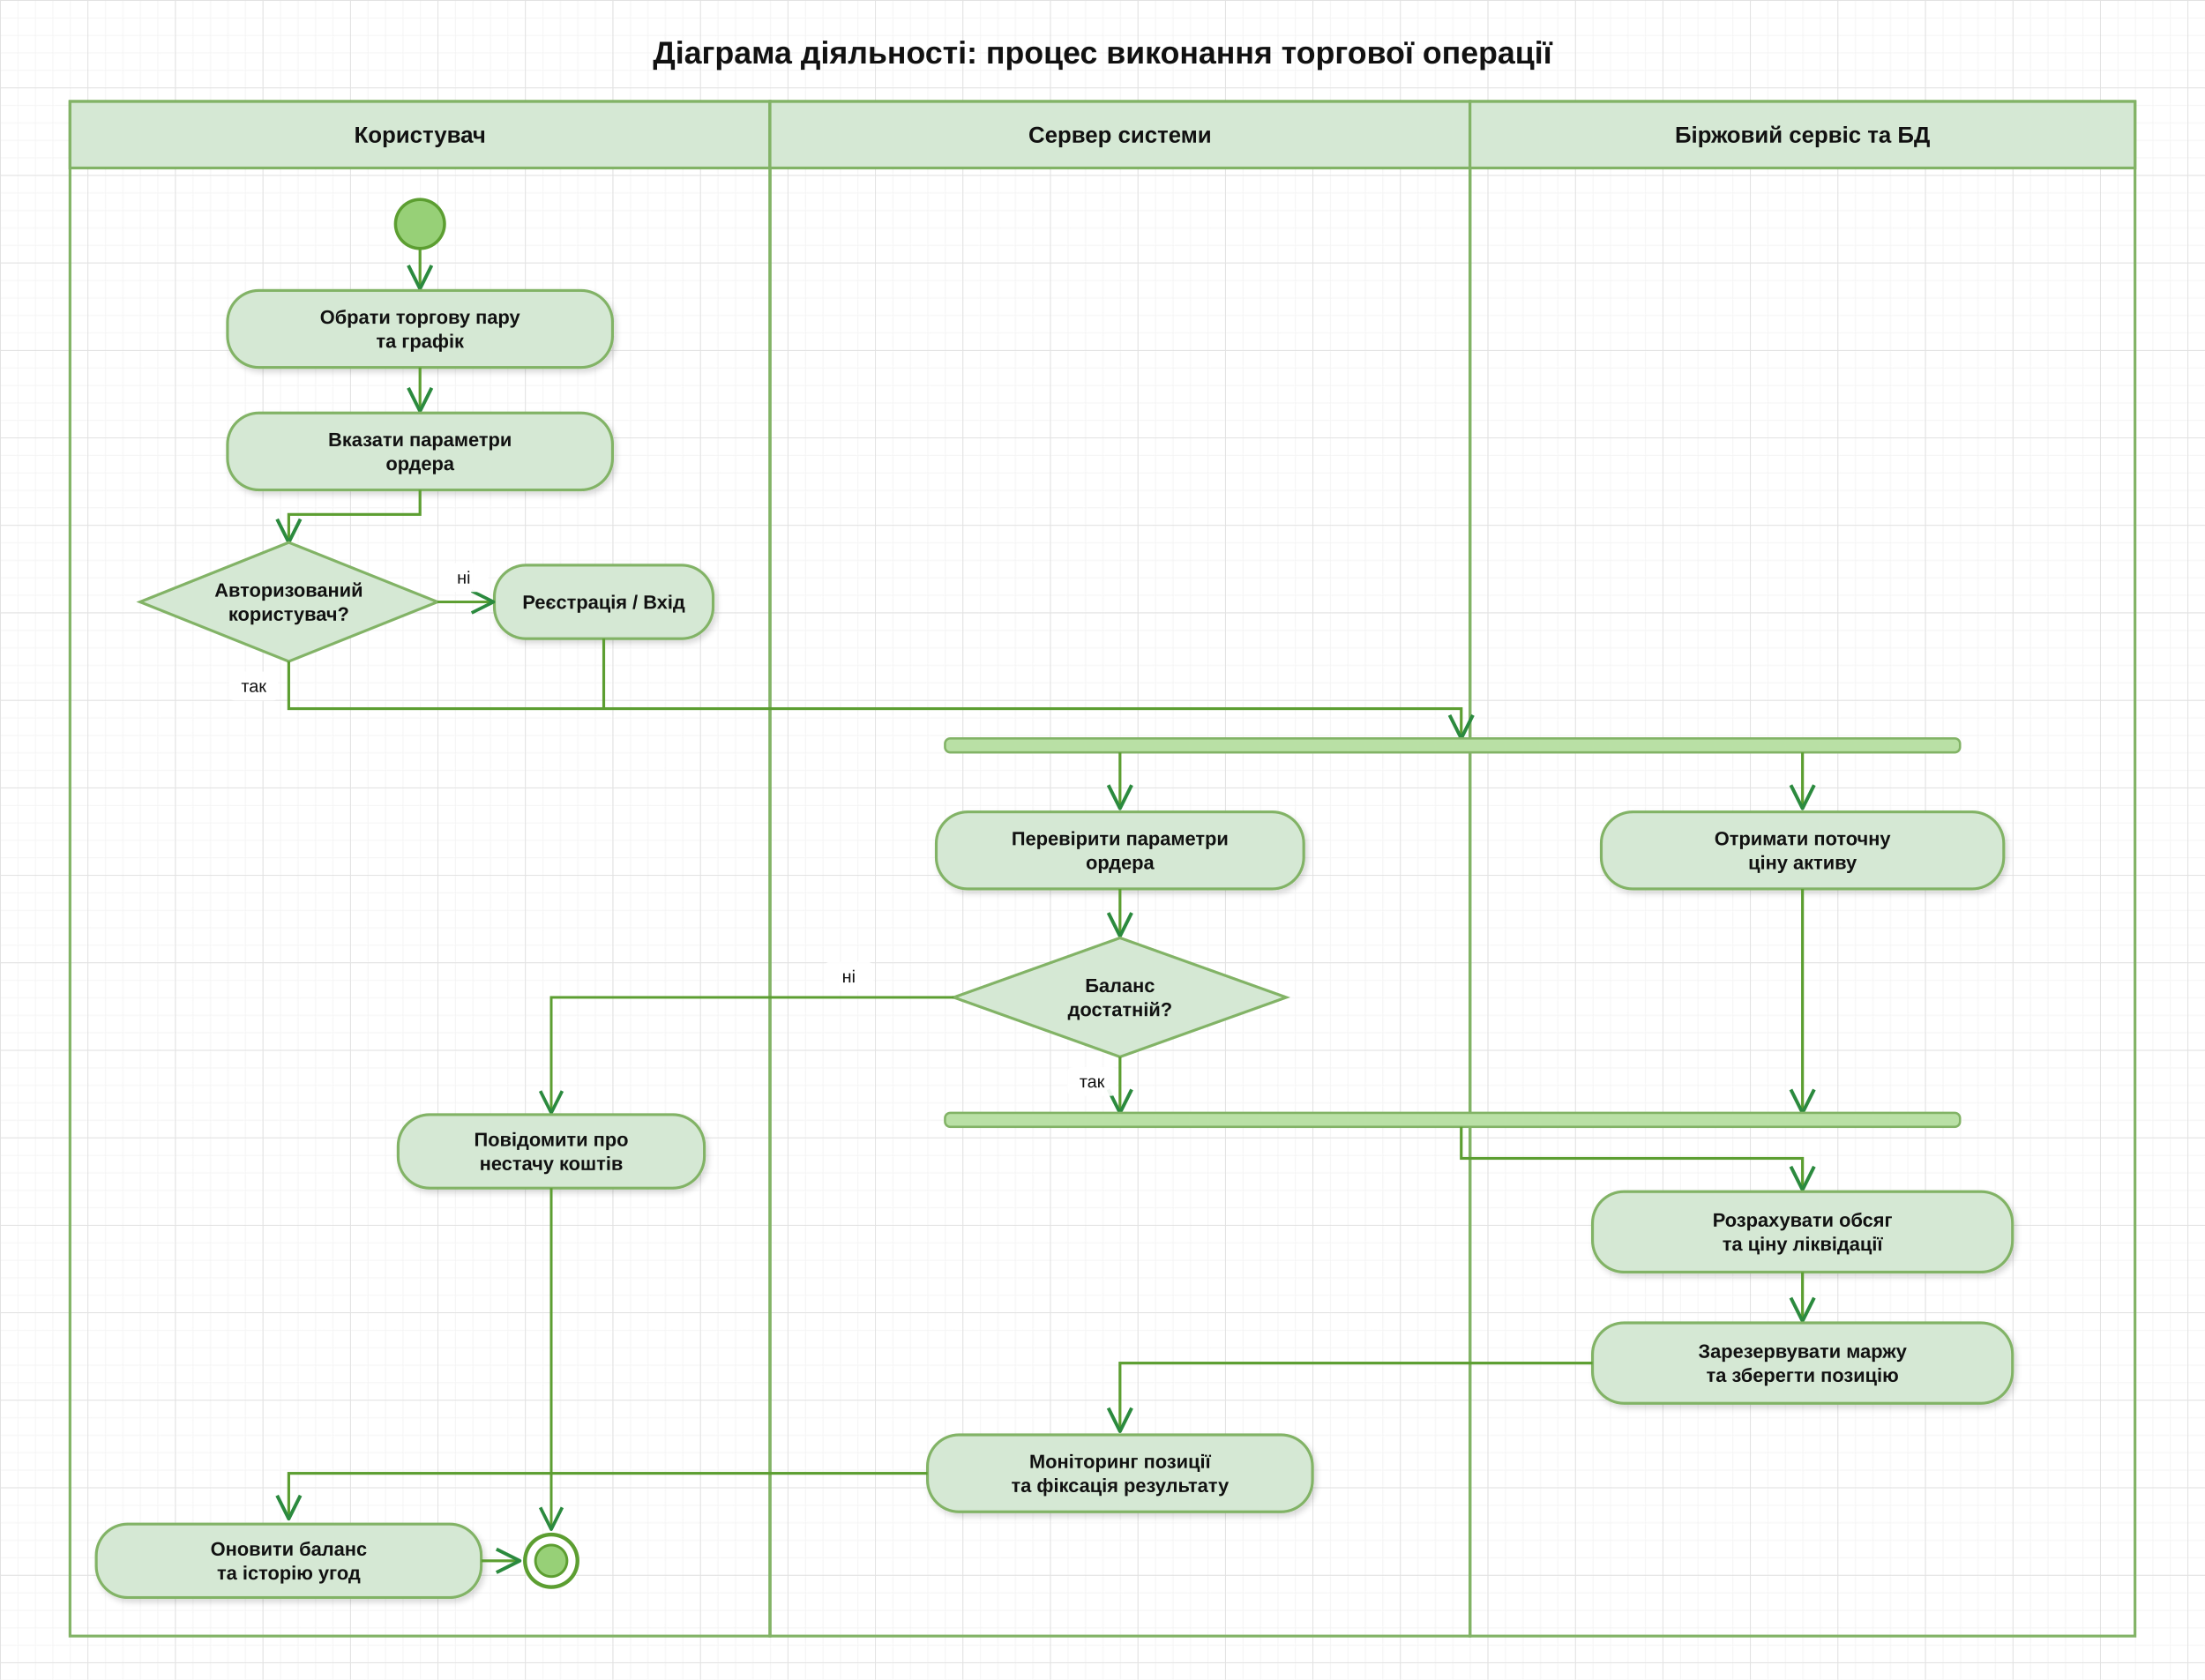
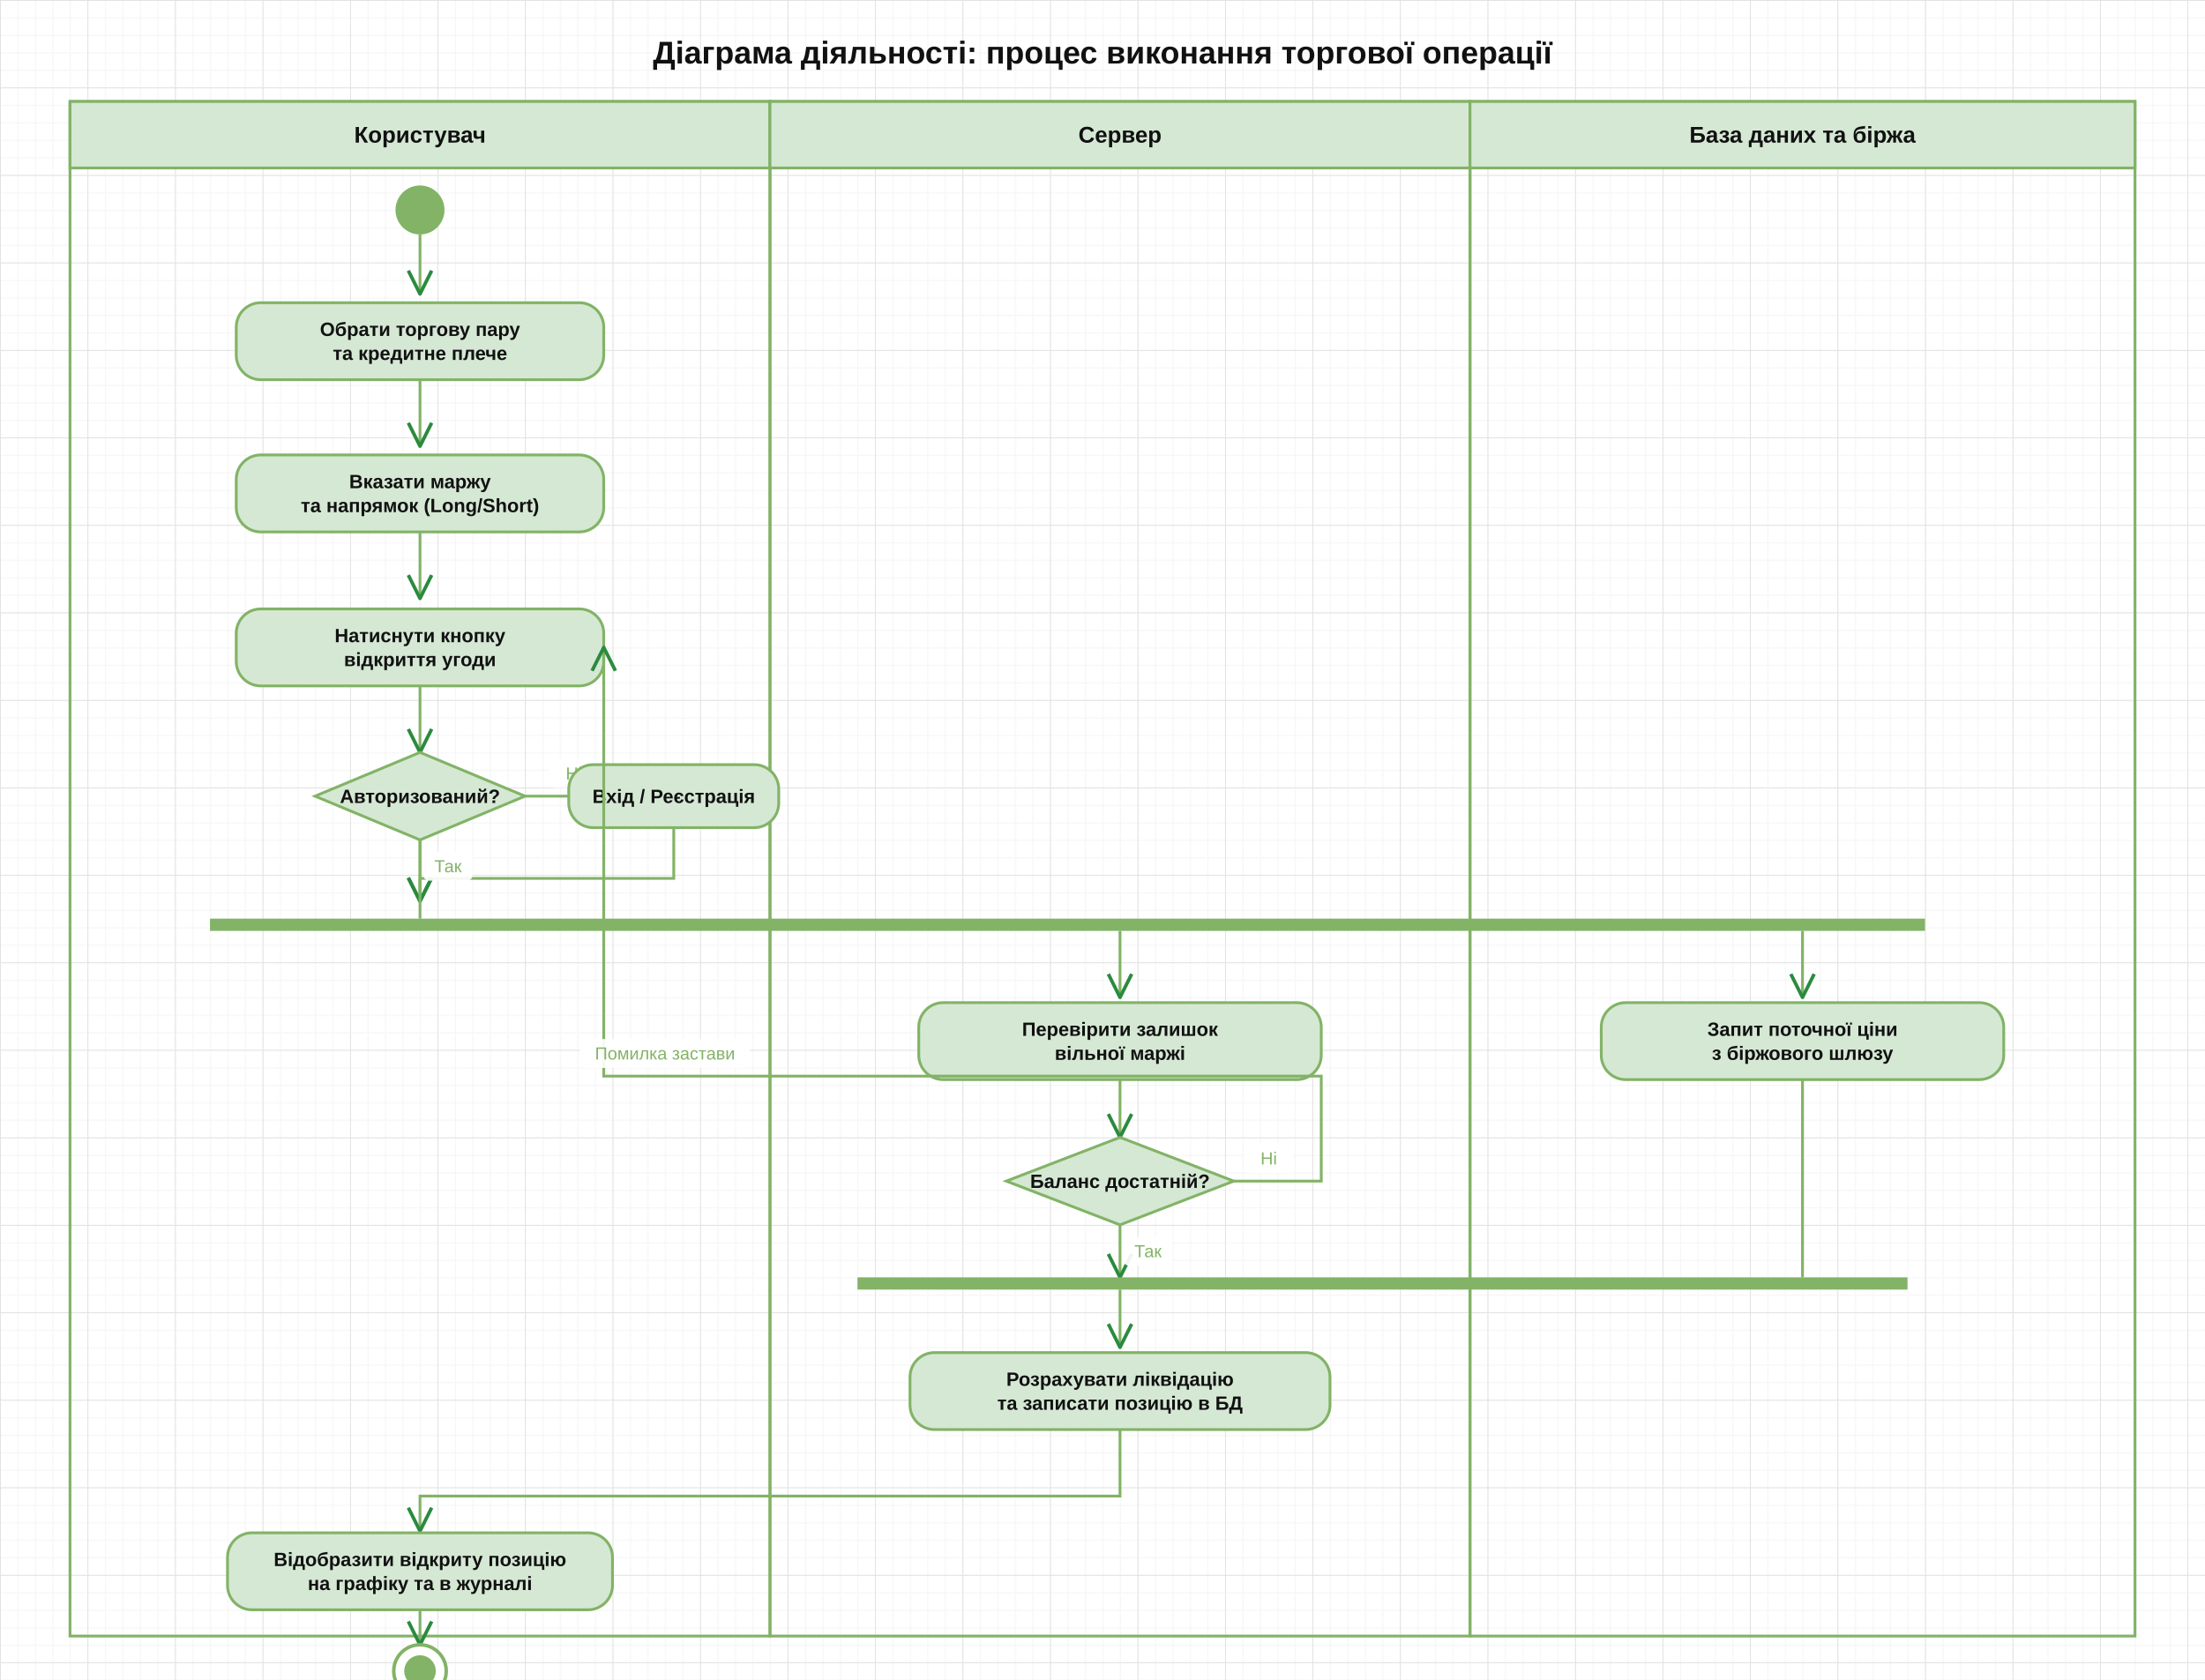
<svg xmlns="http://www.w3.org/2000/svg" width="1260" height="960" viewBox="0 0 1260 960" font-family="Arial, Helvetica, sans-serif">
  <defs>
    <pattern id="smallGrid" width="10" height="10" patternUnits="userSpaceOnUse">
      <path d="M 10 0 L 0 0 0 10" fill="none" stroke="#f0f0f0" stroke-width="0.6" />
    </pattern>
    <pattern id="grid" width="50" height="50" patternUnits="userSpaceOnUse">
      <rect width="50" height="50" fill="url(#smallGrid)" />
      <path d="M 50 0 L 0 0 0 50" fill="none" stroke="#e2e2e2" stroke-width="1" />
    </pattern>
    <filter id="dropShadow" x="-10%" y="-10%" width="125%" height="125%">
      <feDropShadow dx="1.5" dy="2" stdDeviation="1.5" flood-color="#000000" flood-opacity="0.15" />
    </filter>
    <marker id="vee-blue" viewBox="0 0 12 12" refX="11" refY="6" markerWidth="10" markerHeight="10" orient="auto-start-reverse">
      <path d="M 1 1 L 11 6 L 1 11" fill="none" stroke="#2b7889" stroke-width="1.5" stroke-linejoin="round" />
    </marker>
    <marker id="arrow-blue" viewBox="0 0 12 12" refX="11" refY="6" markerWidth="9" markerHeight="9" orient="auto-start-reverse">
      <path d="M 1 2 L 11 6 L 1 10 z" fill="#2b7889" stroke="#2b7889" stroke-width="1" />
    </marker>
    <marker id="hollow-blue" viewBox="0 0 14 14" refX="13" refY="7" markerWidth="12" markerHeight="12" orient="auto-start-reverse">
      <path d="M 1 1 L 13 7 L 1 13 z" fill="#ffffff" stroke="#2b7889" stroke-width="1.5" />
    </marker>
    <marker id="diamond-filled-blue" viewBox="0 0 16 12" refX="1" refY="6" markerWidth="14" markerHeight="10" orient="auto">
      <path d="M 1 6 L 8 1 L 15 6 L 8 11 z" fill="#2b7889" stroke="#2b7889" stroke-width="1.2" />
    </marker>
    <marker id="diamond-hollow-blue" viewBox="0 0 16 12" refX="1" refY="6" markerWidth="14" markerHeight="10" orient="auto">
      <path d="M 1 6 L 8 1 L 15 6 L 8 11 z" fill="#ffffff" stroke="#2b7889" stroke-width="1.3" />
    </marker>
    <marker id="vee-black" viewBox="0 0 12 12" refX="11" refY="6" markerWidth="10" markerHeight="10" orient="auto-start-reverse">
      <path d="M 1 1 L 11 6 L 1 11" fill="none" stroke="#333333" stroke-width="1.5" stroke-linejoin="round" />
    </marker>
    <marker id="arrow-black" viewBox="0 0 12 12" refX="11" refY="6" markerWidth="9" markerHeight="9" orient="auto-start-reverse">
      <path d="M 1 2 L 11 6 L 1 10 z" fill="#333333" stroke="#333333" stroke-width="1" />
    </marker>
    <marker id="hollow-black" viewBox="0 0 14 14" refX="13" refY="7" markerWidth="12" markerHeight="12" orient="auto-start-reverse">
      <path d="M 1 1 L 13 7 L 1 13 z" fill="#ffffff" stroke="#333333" stroke-width="1.5" />
    </marker>
    <marker id="diamond-filled-black" viewBox="0 0 16 12" refX="1" refY="6" markerWidth="14" markerHeight="10" orient="auto">
      <path d="M 1 6 L 8 1 L 15 6 L 8 11 z" fill="#333333" stroke="#333333" stroke-width="1.2" />
    </marker>
    <marker id="diamond-hollow-black" viewBox="0 0 16 12" refX="1" refY="6" markerWidth="14" markerHeight="10" orient="auto">
      <path d="M 1 6 L 8 1 L 15 6 L 8 11 z" fill="#ffffff" stroke="#333333" stroke-width="1.3" />
    </marker>
    <marker id="vee-red" viewBox="0 0 12 12" refX="11" refY="6" markerWidth="10" markerHeight="10" orient="auto-start-reverse">
      <path d="M 1 1 L 11 6 L 1 11" fill="none" stroke="#e03131" stroke-width="1.5" stroke-linejoin="round" />
    </marker>
    <marker id="arrow-red" viewBox="0 0 12 12" refX="11" refY="6" markerWidth="9" markerHeight="9" orient="auto-start-reverse">
      <path d="M 1 2 L 11 6 L 1 10 z" fill="#e03131" stroke="#e03131" stroke-width="1" />
    </marker>
    <marker id="hollow-red" viewBox="0 0 14 14" refX="13" refY="7" markerWidth="12" markerHeight="12" orient="auto-start-reverse">
      <path d="M 1 1 L 13 7 L 1 13 z" fill="#ffffff" stroke="#e03131" stroke-width="1.5" />
    </marker>
    <marker id="diamond-filled-red" viewBox="0 0 16 12" refX="1" refY="6" markerWidth="14" markerHeight="10" orient="auto">
      <path d="M 1 6 L 8 1 L 15 6 L 8 11 z" fill="#e03131" stroke="#e03131" stroke-width="1.2" />
    </marker>
    <marker id="diamond-hollow-red" viewBox="0 0 16 12" refX="1" refY="6" markerWidth="14" markerHeight="10" orient="auto">
      <path d="M 1 6 L 8 1 L 15 6 L 8 11 z" fill="#ffffff" stroke="#e03131" stroke-width="1.3" />
    </marker>
    <marker id="vee-green" viewBox="0 0 12 12" refX="11" refY="6" markerWidth="10" markerHeight="10" orient="auto-start-reverse">
      <path d="M 1 1 L 11 6 L 1 11" fill="none" stroke="#2b8a3e" stroke-width="1.5" stroke-linejoin="round" />
    </marker>
    <marker id="arrow-green" viewBox="0 0 12 12" refX="11" refY="6" markerWidth="9" markerHeight="9" orient="auto-start-reverse">
      <path d="M 1 2 L 11 6 L 1 10 z" fill="#2b8a3e" stroke="#2b8a3e" stroke-width="1" />
    </marker>
    <marker id="hollow-green" viewBox="0 0 14 14" refX="13" refY="7" markerWidth="12" markerHeight="12" orient="auto-start-reverse">
      <path d="M 1 1 L 13 7 L 1 13 z" fill="#ffffff" stroke="#2b8a3e" stroke-width="1.5" />
    </marker>
    <marker id="diamond-filled-green" viewBox="0 0 16 12" refX="1" refY="6" markerWidth="14" markerHeight="10" orient="auto">
      <path d="M 1 6 L 8 1 L 15 6 L 8 11 z" fill="#2b8a3e" stroke="#2b8a3e" stroke-width="1.2" />
    </marker>
    <marker id="diamond-hollow-green" viewBox="0 0 16 12" refX="1" refY="6" markerWidth="14" markerHeight="10" orient="auto">
      <path d="M 1 6 L 8 1 L 15 6 L 8 11 z" fill="#ffffff" stroke="#2b8a3e" stroke-width="1.3" />
    </marker>
    <marker id="vee-orange" viewBox="0 0 12 12" refX="11" refY="6" markerWidth="10" markerHeight="10" orient="auto-start-reverse">
      <path d="M 1 1 L 11 6 L 1 11" fill="none" stroke="#d97706" stroke-width="1.5" stroke-linejoin="round" />
    </marker>
    <marker id="arrow-orange" viewBox="0 0 12 12" refX="11" refY="6" markerWidth="9" markerHeight="9" orient="auto-start-reverse">
      <path d="M 1 2 L 11 6 L 1 10 z" fill="#d97706" stroke="#d97706" stroke-width="1" />
    </marker>
    <marker id="hollow-orange" viewBox="0 0 14 14" refX="13" refY="7" markerWidth="12" markerHeight="12" orient="auto-start-reverse">
      <path d="M 1 1 L 13 7 L 1 13 z" fill="#ffffff" stroke="#d97706" stroke-width="1.5" />
    </marker>
    <marker id="diamond-filled-orange" viewBox="0 0 16 12" refX="1" refY="6" markerWidth="14" markerHeight="10" orient="auto">
      <path d="M 1 6 L 8 1 L 15 6 L 8 11 z" fill="#d97706" stroke="#d97706" stroke-width="1.2" />
    </marker>
    <marker id="diamond-hollow-orange" viewBox="0 0 16 12" refX="1" refY="6" markerWidth="14" markerHeight="10" orient="auto">
      <path d="M 1 6 L 8 1 L 15 6 L 8 11 z" fill="#ffffff" stroke="#d97706" stroke-width="1.3" />
    </marker>
    <marker id="vee-darkorange" viewBox="0 0 12 12" refX="11" refY="6" markerWidth="10" markerHeight="10" orient="auto-start-reverse">
      <path d="M 1 1 L 11 6 L 1 11" fill="none" stroke="#d9480f" stroke-width="1.5" stroke-linejoin="round" />
    </marker>
    <marker id="arrow-darkorange" viewBox="0 0 12 12" refX="11" refY="6" markerWidth="9" markerHeight="9" orient="auto-start-reverse">
      <path d="M 1 2 L 11 6 L 1 10 z" fill="#d9480f" stroke="#d9480f" stroke-width="1" />
    </marker>
    <marker id="hollow-darkorange" viewBox="0 0 14 14" refX="13" refY="7" markerWidth="12" markerHeight="12" orient="auto-start-reverse">
      <path d="M 1 1 L 13 7 L 1 13 z" fill="#ffffff" stroke="#d9480f" stroke-width="1.5" />
    </marker>
    <marker id="diamond-filled-darkorange" viewBox="0 0 16 12" refX="1" refY="6" markerWidth="14" markerHeight="10" orient="auto">
      <path d="M 1 6 L 8 1 L 15 6 L 8 11 z" fill="#d9480f" stroke="#d9480f" stroke-width="1.2" />
    </marker>
    <marker id="diamond-hollow-darkorange" viewBox="0 0 16 12" refX="1" refY="6" markerWidth="14" markerHeight="10" orient="auto">
      <path d="M 1 6 L 8 1 L 15 6 L 8 11 z" fill="#ffffff" stroke="#d9480f" stroke-width="1.3" />
    </marker>
    <marker id="vee-pink" viewBox="0 0 12 12" refX="11" refY="6" markerWidth="10" markerHeight="10" orient="auto-start-reverse">
      <path d="M 1 1 L 11 6 L 1 11" fill="none" stroke="#b85450" stroke-width="1.5" stroke-linejoin="round" />
    </marker>
    <marker id="arrow-pink" viewBox="0 0 12 12" refX="11" refY="6" markerWidth="9" markerHeight="9" orient="auto-start-reverse">
      <path d="M 1 2 L 11 6 L 1 10 z" fill="#b85450" stroke="#b85450" stroke-width="1" />
    </marker>
    <marker id="hollow-pink" viewBox="0 0 14 14" refX="13" refY="7" markerWidth="12" markerHeight="12" orient="auto-start-reverse">
      <path d="M 1 1 L 13 7 L 1 13 z" fill="#ffffff" stroke="#b85450" stroke-width="1.5" />
    </marker>
    <marker id="diamond-filled-pink" viewBox="0 0 16 12" refX="1" refY="6" markerWidth="14" markerHeight="10" orient="auto">
      <path d="M 1 6 L 8 1 L 15 6 L 8 11 z" fill="#b85450" stroke="#b85450" stroke-width="1.2" />
    </marker>
    <marker id="diamond-hollow-pink" viewBox="0 0 16 12" refX="1" refY="6" markerWidth="14" markerHeight="10" orient="auto">
      <path d="M 1 6 L 8 1 L 15 6 L 8 11 z" fill="#ffffff" stroke="#b85450" stroke-width="1.3" />
    </marker>
    <marker id="vee-slate" viewBox="0 0 12 12" refX="11" refY="6" markerWidth="10" markerHeight="10" orient="auto-start-reverse">
      <path d="M 1 1 L 11 6 L 1 11" fill="none" stroke="#475569" stroke-width="1.5" stroke-linejoin="round" />
    </marker>
    <marker id="arrow-slate" viewBox="0 0 12 12" refX="11" refY="6" markerWidth="9" markerHeight="9" orient="auto-start-reverse">
      <path d="M 1 2 L 11 6 L 1 10 z" fill="#475569" stroke="#475569" stroke-width="1" />
    </marker>
    <marker id="hollow-slate" viewBox="0 0 14 14" refX="13" refY="7" markerWidth="12" markerHeight="12" orient="auto-start-reverse">
      <path d="M 1 1 L 13 7 L 1 13 z" fill="#ffffff" stroke="#475569" stroke-width="1.5" />
    </marker>
    <marker id="diamond-filled-slate" viewBox="0 0 16 12" refX="1" refY="6" markerWidth="14" markerHeight="10" orient="auto">
      <path d="M 1 6 L 8 1 L 15 6 L 8 11 z" fill="#475569" stroke="#475569" stroke-width="1.2" />
    </marker>
    <marker id="diamond-hollow-slate" viewBox="0 0 16 12" refX="1" refY="6" markerWidth="14" markerHeight="10" orient="auto">
      <path d="M 1 6 L 8 1 L 15 6 L 8 11 z" fill="#ffffff" stroke="#475569" stroke-width="1.3" />
    </marker>
    <marker id="er-one" viewBox="0 0 16 16" refX="2" refY="8" markerWidth="14" markerHeight="14" orient="auto">
      <path d="M 6 2 L 6 14 M 10 2 L 10 14" fill="none" stroke="#2b7889" stroke-width="1.6" />
    </marker>
    <marker id="er-many" viewBox="0 0 20 16" refX="18" refY="8" markerWidth="16" markerHeight="14" orient="auto">
      <circle cx="5" cy="8" r="3" fill="#ffffff" stroke="#2b7889" stroke-width="1.5" />
      <path d="M 9 8 L 19 2 M 9 8 L 19 8 M 9 8 L 19 14" fill="none" stroke="#2b7889" stroke-width="1.5" />
    </marker>
  </defs>
  <rect width="1260" height="960" fill="#ffffff" />
  <rect width="1260" height="960" fill="url(#grid)" />
  <text x="630.0" y="36.3" font-size="18" font-weight="bold" font-style="normal" text-anchor="middle" fill="#111111">Діаграма діяльності: процес виконання торгової операції</text>
  <rect x="40" y="58" width="400" height="877" fill="none" stroke="#82b366" stroke-width="1.6" />
  <rect x="40" y="58" width="400" height="38" fill="#d5e8d4" stroke="#82b366" stroke-width="1.6" />
  <text x="240.0" y="81.5" font-size="13" font-weight="bold" font-style="normal" text-anchor="middle" fill="#111111">Користувач</text>
  <rect x="440" y="58" width="400" height="877" fill="none" stroke="#82b366" stroke-width="1.6" />
  <rect x="440" y="58" width="400" height="38" fill="#d5e8d4" stroke="#82b366" stroke-width="1.6" />
-   <text x="640.0" y="81.5" font-size="13" font-weight="bold" font-style="normal" text-anchor="middle" fill="#111111">Сервер системи</text>
+   <text x="640.0" y="81.5" font-size="13" font-weight="bold" font-style="normal" text-anchor="middle" fill="#111111">Сервер</text>
  <rect x="840" y="58" width="380" height="877" fill="none" stroke="#82b366" stroke-width="1.6" />
  <rect x="840" y="58" width="380" height="38" fill="#d5e8d4" stroke="#82b366" stroke-width="1.6" />
-   <text x="1030.0" y="81.5" font-size="13" font-weight="bold" font-style="normal" text-anchor="middle" fill="#111111">Біржовий сервіс та БД</text>
-   <circle cx="240" cy="128" r="14" fill="#97d077" stroke="#5c9e31" stroke-width="1.8" />
-   <path d="M 240.0 142.0 L 240.0 165.0" fill="none" stroke="#5c9e31" stroke-width="1.6" marker-end="url(#vee-green)" />
-   <rect x="130.0" y="166.0" width="220" height="44" rx="18" fill="#d5e8d4" stroke="#82b366" stroke-width="1.6" filter="url(#dropShadow)" />
-   <text x="240.0" y="185.0" font-size="11" font-weight="bold" font-style="normal" text-anchor="middle" fill="#111111">Обрати торгову пару</text>
-   <text x="240.0" y="198.7" font-size="11" font-weight="bold" font-style="normal" text-anchor="middle" fill="#111111">та графік</text>
-   <path d="M 240.0 210.0 L 240.0 235.0" fill="none" stroke="#5c9e31" stroke-width="1.6" marker-end="url(#vee-green)" />
-   <rect x="130.0" y="236.0" width="220" height="44" rx="18" fill="#d5e8d4" stroke="#82b366" stroke-width="1.6" filter="url(#dropShadow)" />
-   <text x="240.0" y="255.0" font-size="11" font-weight="bold" font-style="normal" text-anchor="middle" fill="#111111">Вказати параметри</text>
-   <text x="240.0" y="268.7" font-size="11" font-weight="bold" font-style="normal" text-anchor="middle" fill="#111111">ордера</text>
-   <path d="M 240.0 280.0 L 240.0 294.0 L 165.0 294.0 L 165.0 310.0" fill="none" stroke="#5c9e31" stroke-width="1.6" marker-end="url(#vee-green)" />
-   <polygon points="165,310 250,344 165,378 80,344" fill="#d5e8d4" stroke="#82b366" stroke-width="1.6" />
-   <text x="165.0" y="341.0" font-size="11" font-weight="bold" font-style="normal" text-anchor="middle" fill="#111111">Авторизований</text>
-   <text x="165.0" y="354.7" font-size="11" font-weight="bold" font-style="normal" text-anchor="middle" fill="#111111">користувач?</text>
-   <rect x="282.5" y="323.0" width="125" height="42" rx="18" fill="#d5e8d4" stroke="#82b366" stroke-width="1.6" filter="url(#dropShadow)" />
-   <text x="345.0" y="347.9" font-size="11" font-weight="bold" font-style="normal" text-anchor="middle" fill="#111111">Реєстрація / Вхід</text>
-   <path d="M 250.0 344.0 L 282.0 344.0" fill="none" stroke="#5c9e31" stroke-width="1.5" marker-end="url(#vee-green)" />
-   <rect x="251.0" y="321.8" width="28.0" height="16.5" rx="3" fill="#ffffff" stroke="none" fill-opacity="0.92" />
-   <text x="265.0" y="333.5" font-size="10" font-weight="normal" font-style="normal" text-anchor="middle" fill="#111111">ні</text>
-   <path d="M 165.0 378.0 L 165.0 405.0 L 835.0 405.0 L 835.0 422.0" fill="none" stroke="#5c9e31" stroke-width="1.6" marker-end="url(#vee-green)" />
-   <rect x="131.0" y="383.8" width="28.0" height="16.5" rx="3" fill="#ffffff" stroke="none" fill-opacity="0.92" />
-   <text x="145.0" y="395.5" font-size="10" font-weight="normal" font-style="normal" text-anchor="middle" fill="#111111">так</text>
-   <path d="M 345.0 365.0 L 345.0 405.0" fill="none" stroke="#5c9e31" stroke-width="1.6" />
-   <rect x="540" y="422" width="580" height="8" rx="3" fill="#b9e0a5" stroke="#82b366" stroke-width="1.3" />
-   <path d="M 640.0 430.0 L 640.0 462.0" fill="none" stroke="#5c9e31" stroke-width="1.6" marker-end="url(#vee-green)" />
-   <rect x="535.0" y="464.0" width="210" height="44" rx="18" fill="#d5e8d4" stroke="#82b366" stroke-width="1.6" filter="url(#dropShadow)" />
-   <text x="640.0" y="483.0" font-size="11" font-weight="bold" font-style="normal" text-anchor="middle" fill="#111111">Перевірити параметри</text>
-   <text x="640.0" y="496.7" font-size="11" font-weight="bold" font-style="normal" text-anchor="middle" fill="#111111">ордера</text>
-   <path d="M 640.0 508.0 L 640.0 535.0" fill="none" stroke="#5c9e31" stroke-width="1.6" marker-end="url(#vee-green)" />
-   <path d="M 1030.0 430.0 L 1030.0 462.0" fill="none" stroke="#5c9e31" stroke-width="1.6" marker-end="url(#vee-green)" />
-   <rect x="915.0" y="464.0" width="230" height="44" rx="18" fill="#d5e8d4" stroke="#82b366" stroke-width="1.6" filter="url(#dropShadow)" />
-   <text x="1030.0" y="483.0" font-size="11" font-weight="bold" font-style="normal" text-anchor="middle" fill="#111111">Отримати поточну</text>
-   <text x="1030.0" y="496.7" font-size="11" font-weight="bold" font-style="normal" text-anchor="middle" fill="#111111">ціну активу</text>
-   <path d="M 1030.0 508.0 L 1030.0 636.0" fill="none" stroke="#5c9e31" stroke-width="1.6" marker-end="url(#vee-green)" />
-   <polygon points="640,536 735,570 640,604 545,570" fill="#d5e8d4" stroke="#82b366" stroke-width="1.6" />
-   <text x="640.0" y="567.0" font-size="11" font-weight="bold" font-style="normal" text-anchor="middle" fill="#111111">Баланс</text>
-   <text x="640.0" y="580.7" font-size="11" font-weight="bold" font-style="normal" text-anchor="middle" fill="#111111">достатній?</text>
-   <path d="M 640.0 604.0 L 640.0 636.0" fill="none" stroke="#5c9e31" stroke-width="1.6" marker-end="url(#vee-green)" />
-   <rect x="610.0" y="609.8" width="28.0" height="16.5" rx="3" fill="#ffffff" stroke="none" fill-opacity="0.92" />
-   <text x="624.0" y="621.5" font-size="10" font-weight="normal" font-style="normal" text-anchor="middle" fill="#111111">так</text>
-   <path d="M 545.0 570.0 L 315.0 570.0 L 315.0 636.0" fill="none" stroke="#5c9e31" stroke-width="1.5" marker-end="url(#vee-green)" />
-   <rect x="471.0" y="549.8" width="28.0" height="16.5" rx="3" fill="#ffffff" stroke="none" fill-opacity="0.92" />
-   <text x="485.0" y="561.5" font-size="10" font-weight="normal" font-style="normal" text-anchor="middle" fill="#111111">ні</text>
-   <rect x="227.5" y="637.0" width="175" height="42" rx="18" fill="#d5e8d4" stroke="#82b366" stroke-width="1.6" filter="url(#dropShadow)" />
-   <text x="315.0" y="655.0" font-size="11" font-weight="bold" font-style="normal" text-anchor="middle" fill="#111111">Повідомити про</text>
-   <text x="315.0" y="668.7" font-size="11" font-weight="bold" font-style="normal" text-anchor="middle" fill="#111111">нестачу коштів</text>
-   <rect x="540" y="636" width="580" height="8" rx="3" fill="#b9e0a5" stroke="#82b366" stroke-width="1.3" />
-   <path d="M 835.0 644.0 L 835.0 662.0 L 1030.0 662.0 L 1030.0 680.0" fill="none" stroke="#5c9e31" stroke-width="1.6" marker-end="url(#vee-green)" />
-   <rect x="910.0" y="681.0" width="240" height="46" rx="18" fill="#d5e8d4" stroke="#82b366" stroke-width="1.6" filter="url(#dropShadow)" />
-   <text x="1030.0" y="701.0" font-size="11" font-weight="bold" font-style="normal" text-anchor="middle" fill="#111111">Розрахувати обсяг</text>
-   <text x="1030.0" y="714.7" font-size="11" font-weight="bold" font-style="normal" text-anchor="middle" fill="#111111">та ціну ліквідації</text>
-   <path d="M 1030.0 727.0 L 1030.0 755.0" fill="none" stroke="#5c9e31" stroke-width="1.6" marker-end="url(#vee-green)" />
-   <rect x="910.0" y="756.0" width="240" height="46" rx="18" fill="#d5e8d4" stroke="#82b366" stroke-width="1.6" filter="url(#dropShadow)" />
-   <text x="1030.0" y="776.0" font-size="11" font-weight="bold" font-style="normal" text-anchor="middle" fill="#111111">Зарезервувати маржу</text>
-   <text x="1030.0" y="789.7" font-size="11" font-weight="bold" font-style="normal" text-anchor="middle" fill="#111111">та зберегти позицію</text>
-   <path d="M 910.0 779.0 L 640.0 779.0 L 640.0 818.0" fill="none" stroke="#5c9e31" stroke-width="1.6" marker-end="url(#vee-green)" />
-   <rect x="530.0" y="820.0" width="220" height="44" rx="18" fill="#d5e8d4" stroke="#82b366" stroke-width="1.6" filter="url(#dropShadow)" />
-   <text x="640.0" y="839.0" font-size="11" font-weight="bold" font-style="normal" text-anchor="middle" fill="#111111">Моніторинг позиції</text>
-   <text x="640.0" y="852.7" font-size="11" font-weight="bold" font-style="normal" text-anchor="middle" fill="#111111">та фіксація результату</text>
-   <path d="M 530.0 842.0 L 165.0 842.0 L 165.0 868.0" fill="none" stroke="#5c9e31" stroke-width="1.6" marker-end="url(#vee-green)" />
-   <rect x="55.0" y="871.0" width="220" height="42" rx="18" fill="#d5e8d4" stroke="#82b366" stroke-width="1.6" filter="url(#dropShadow)" />
-   <text x="165.0" y="889.0" font-size="11" font-weight="bold" font-style="normal" text-anchor="middle" fill="#111111">Оновити баланс</text>
-   <text x="165.0" y="902.7" font-size="11" font-weight="bold" font-style="normal" text-anchor="middle" fill="#111111">та історію угод</text>
-   <path d="M 315.0 679.0 L 315.0 874.0" fill="none" stroke="#5c9e31" stroke-width="1.5" marker-end="url(#vee-green)" />
-   <path d="M 275.0 892.0 L 297.0 892.0" fill="none" stroke="#5c9e31" stroke-width="1.6" marker-end="url(#vee-green)" />
-   <circle cx="315" cy="892" r="15" fill="#ffffff" stroke="#5c9e31" stroke-width="2.2" />
-   <circle cx="315" cy="892" r="9" fill="#97d077" stroke="#5c9e31" stroke-width="1.5" />
+   <text x="1030.0" y="81.5" font-size="13" font-weight="bold" font-style="normal" text-anchor="middle" fill="#111111">База даних та біржа</text>
+   <circle cx="240" cy="120" r="14" fill="#82b366" />
+   <path d="M 240.0 134.0 L 240.0 168.0" fill="none" stroke="#82b366" stroke-width="1.6" marker-end="url(#vee-green)" />
+   <rect x="135.0" y="173.0" width="210" height="44" rx="14" fill="#d5e8d4" stroke="#82b366" stroke-width="1.6" />
+   <text x="240.0" y="192.0" font-size="11" font-weight="bold" font-style="normal" text-anchor="middle" fill="#111111">Обрати торгову пару</text>
+   <text x="240.0" y="205.7" font-size="11" font-weight="bold" font-style="normal" text-anchor="middle" fill="#111111">та кредитне плече</text>
+   <path d="M 240.0 217.0 L 240.0 255.0" fill="none" stroke="#82b366" stroke-width="1.6" marker-end="url(#vee-green)" />
+   <rect x="135.0" y="260.0" width="210" height="44" rx="14" fill="#d5e8d4" stroke="#82b366" stroke-width="1.6" />
+   <text x="240.0" y="279.0" font-size="11" font-weight="bold" font-style="normal" text-anchor="middle" fill="#111111">Вказати маржу</text>
+   <text x="240.0" y="292.7" font-size="11" font-weight="bold" font-style="normal" text-anchor="middle" fill="#111111">та напрямок (Long/Short)</text>
+   <path d="M 240.0 304.0 L 240.0 342.0" fill="none" stroke="#82b366" stroke-width="1.6" marker-end="url(#vee-green)" />
+   <rect x="135.0" y="348.0" width="210" height="44" rx="14" fill="#d5e8d4" stroke="#82b366" stroke-width="1.6" />
+   <text x="240.0" y="367.0" font-size="11" font-weight="bold" font-style="normal" text-anchor="middle" fill="#111111">Натиснути кнопку</text>
+   <text x="240.0" y="380.7" font-size="11" font-weight="bold" font-style="normal" text-anchor="middle" fill="#111111">відкриття угоди</text>
+   <path d="M 240.0 392.0 L 240.0 430.0" fill="none" stroke="#82b366" stroke-width="1.6" marker-end="url(#vee-green)" />
+   <polygon points="240,430 300,455 240,480 180,455" fill="#d5e8d4" stroke="#82b366" stroke-width="1.6" />
+   <text x="240.0" y="458.9" font-size="11" font-weight="bold" font-style="normal" text-anchor="middle" fill="#111111">Авторизований?</text>
+   <path d="M 300.0 455.0 L 360.0 455.0" fill="none" stroke="#82b366" stroke-width="1.6" marker-end="url(#vee-green)" />
+   <rect x="314.0" y="433.8" width="28.0" height="16.5" rx="3" fill="#ffffff" stroke="none" fill-opacity="0.92" />
+   <text x="328.0" y="445.5" font-size="10" font-weight="normal" font-style="normal" text-anchor="middle" fill="#82b366">Ні</text>
+   <rect x="325.0" y="437.0" width="120" height="36" rx="14" fill="#d5e8d4" stroke="#82b366" stroke-width="1.6" />
+   <text x="385.0" y="458.9" font-size="11" font-weight="bold" font-style="normal" text-anchor="middle" fill="#111111">Вхід / Реєстрація</text>
+   <path d="M 385.0 473.0 L 385.0 502.0 L 240.0 502.0 L 240.0 515.0" fill="none" stroke="#82b366" stroke-width="1.6" marker-end="url(#vee-green)" />
+   <path d="M 240.0 480.0 L 240.0 515.0" fill="none" stroke="#82b366" stroke-width="1.6" marker-end="url(#vee-green)" />
+   <rect x="242.0" y="486.8" width="28.0" height="16.5" rx="3" fill="#ffffff" stroke="none" fill-opacity="0.92" />
+   <text x="256.0" y="498.5" font-size="10" font-weight="normal" font-style="normal" text-anchor="middle" fill="#82b366">Так</text>
+   <rect x="120" y="525" width="980" height="7" fill="#82b366" />
+   <path d="M 240.0 480.0 L 240.0 525.0" fill="none" stroke="#82b366" stroke-width="1.6" />
+   <path d="M 640.0 532.0 L 640.0 570.0" fill="none" stroke="#82b366" stroke-width="1.6" marker-end="url(#vee-green)" />
+   <rect x="525.0" y="573.0" width="230" height="44" rx="14" fill="#d5e8d4" stroke="#82b366" stroke-width="1.6" />
+   <text x="640.0" y="592.0" font-size="11" font-weight="bold" font-style="normal" text-anchor="middle" fill="#111111">Перевірити залишок</text>
+   <text x="640.0" y="605.7" font-size="11" font-weight="bold" font-style="normal" text-anchor="middle" fill="#111111">вільної маржі</text>
+   <path d="M 1030.0 532.0 L 1030.0 570.0" fill="none" stroke="#82b366" stroke-width="1.6" marker-end="url(#vee-green)" />
+   <rect x="915.0" y="573.0" width="230" height="44" rx="14" fill="#d5e8d4" stroke="#82b366" stroke-width="1.6" />
+   <text x="1030.0" y="592.0" font-size="11" font-weight="bold" font-style="normal" text-anchor="middle" fill="#111111">Запит поточної ціни</text>
+   <text x="1030.0" y="605.7" font-size="11" font-weight="bold" font-style="normal" text-anchor="middle" fill="#111111">з біржового шлюзу</text>
+   <path d="M 640.0 617.0 L 640.0 650.0" fill="none" stroke="#82b366" stroke-width="1.6" marker-end="url(#vee-green)" />
+   <polygon points="640,650 705,675 640,700 575,675" fill="#d5e8d4" stroke="#82b366" stroke-width="1.6" />
+   <text x="640.0" y="678.9" font-size="11" font-weight="bold" font-style="normal" text-anchor="middle" fill="#111111">Баланс достатній?</text>
+   <path d="M 705.0 675.0 L 755.0 675.0 L 755.0 615.0 L 345.0 615.0 L 345.0 370.0" fill="none" stroke="#82b366" stroke-width="1.6" marker-end="url(#vee-green)" />
+   <rect x="711.0" y="653.8" width="28.0" height="16.5" rx="3" fill="#ffffff" stroke="none" fill-opacity="0.92" />
+   <text x="725.0" y="665.5" font-size="10" font-weight="normal" font-style="normal" text-anchor="middle" fill="#82b366">Ні</text>
+   <rect x="331.5" y="593.8" width="97.0" height="16.5" rx="3" fill="#ffffff" stroke="none" fill-opacity="0.92" />
+   <text x="380.0" y="605.5" font-size="10" font-weight="normal" font-style="normal" text-anchor="middle" fill="#82b366">Помилка застави</text>
+   <path d="M 640.0 700.0 L 640.0 730.0" fill="none" stroke="#82b366" stroke-width="1.6" marker-end="url(#vee-green)" />
+   <rect x="642.0" y="706.8" width="28.0" height="16.5" rx="3" fill="#ffffff" stroke="none" fill-opacity="0.92" />
+   <text x="656.0" y="718.5" font-size="10" font-weight="normal" font-style="normal" text-anchor="middle" fill="#82b366">Так</text>
+   <rect x="490" y="730" width="600" height="7" fill="#82b366" />
+   <path d="M 1030.0 617.0 L 1030.0 730.0" fill="none" stroke="#82b366" stroke-width="1.6" />
+   <path d="M 640.0 737.0 L 640.0 770.0" fill="none" stroke="#82b366" stroke-width="1.6" marker-end="url(#vee-green)" />
+   <rect x="520.0" y="773.0" width="240" height="44" rx="14" fill="#d5e8d4" stroke="#82b366" stroke-width="1.6" />
+   <text x="640.0" y="792.0" font-size="11" font-weight="bold" font-style="normal" text-anchor="middle" fill="#111111">Розрахувати ліквідацію</text>
+   <text x="640.0" y="805.7" font-size="11" font-weight="bold" font-style="normal" text-anchor="middle" fill="#111111">та записати позицію в БД</text>
+   <path d="M 640.0 817.0 L 640.0 855.0 L 240.0 855.0 L 240.0 875.0" fill="none" stroke="#82b366" stroke-width="1.6" marker-end="url(#vee-green)" />
+   <rect x="130.0" y="876.0" width="220" height="44" rx="14" fill="#d5e8d4" stroke="#82b366" stroke-width="1.6" />
+   <text x="240.0" y="895.0" font-size="11" font-weight="bold" font-style="normal" text-anchor="middle" fill="#111111">Відобразити відкриту позицію</text>
+   <text x="240.0" y="908.7" font-size="11" font-weight="bold" font-style="normal" text-anchor="middle" fill="#111111">на графіку та в журналі</text>
+   <path d="M 240.0 920.0 L 240.0 940.0" fill="none" stroke="#82b366" stroke-width="1.6" marker-end="url(#vee-green)" />
+   <circle cx="240" cy="955" r="15" fill="#ffffff" stroke="#82b366" stroke-width="2" />
+   <circle cx="240" cy="955" r="9" fill="#82b366" />
</svg>
